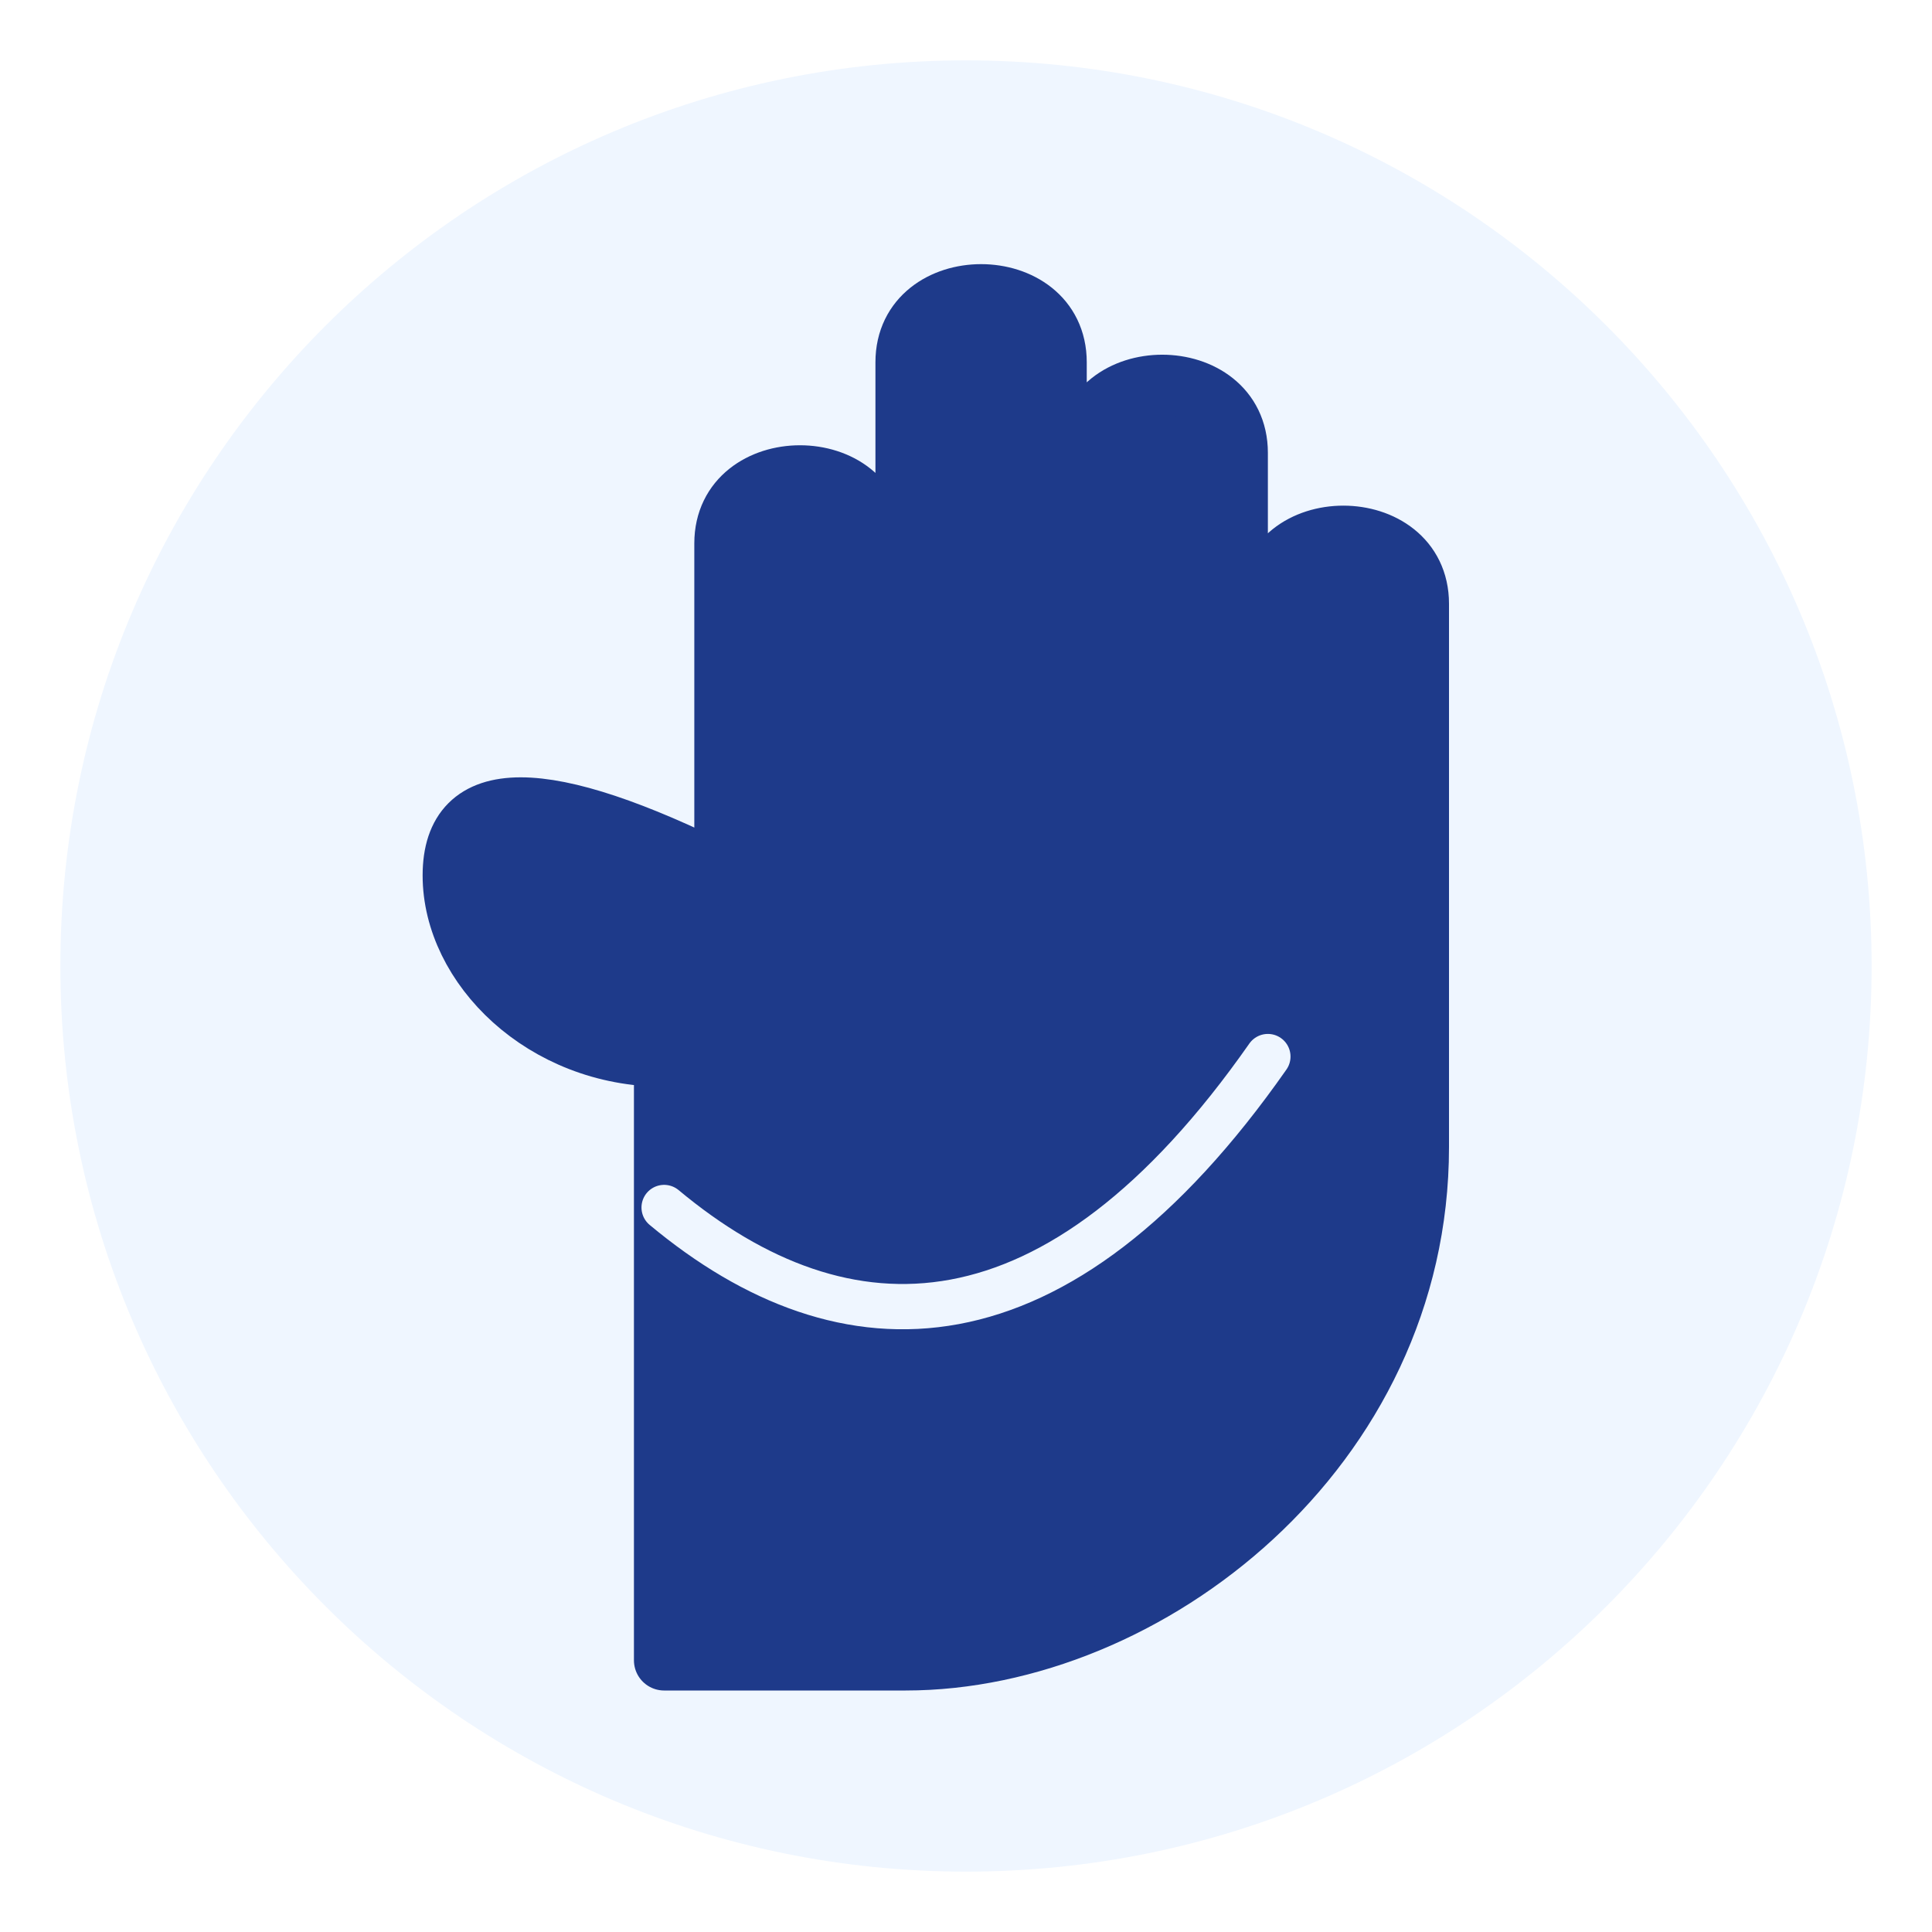
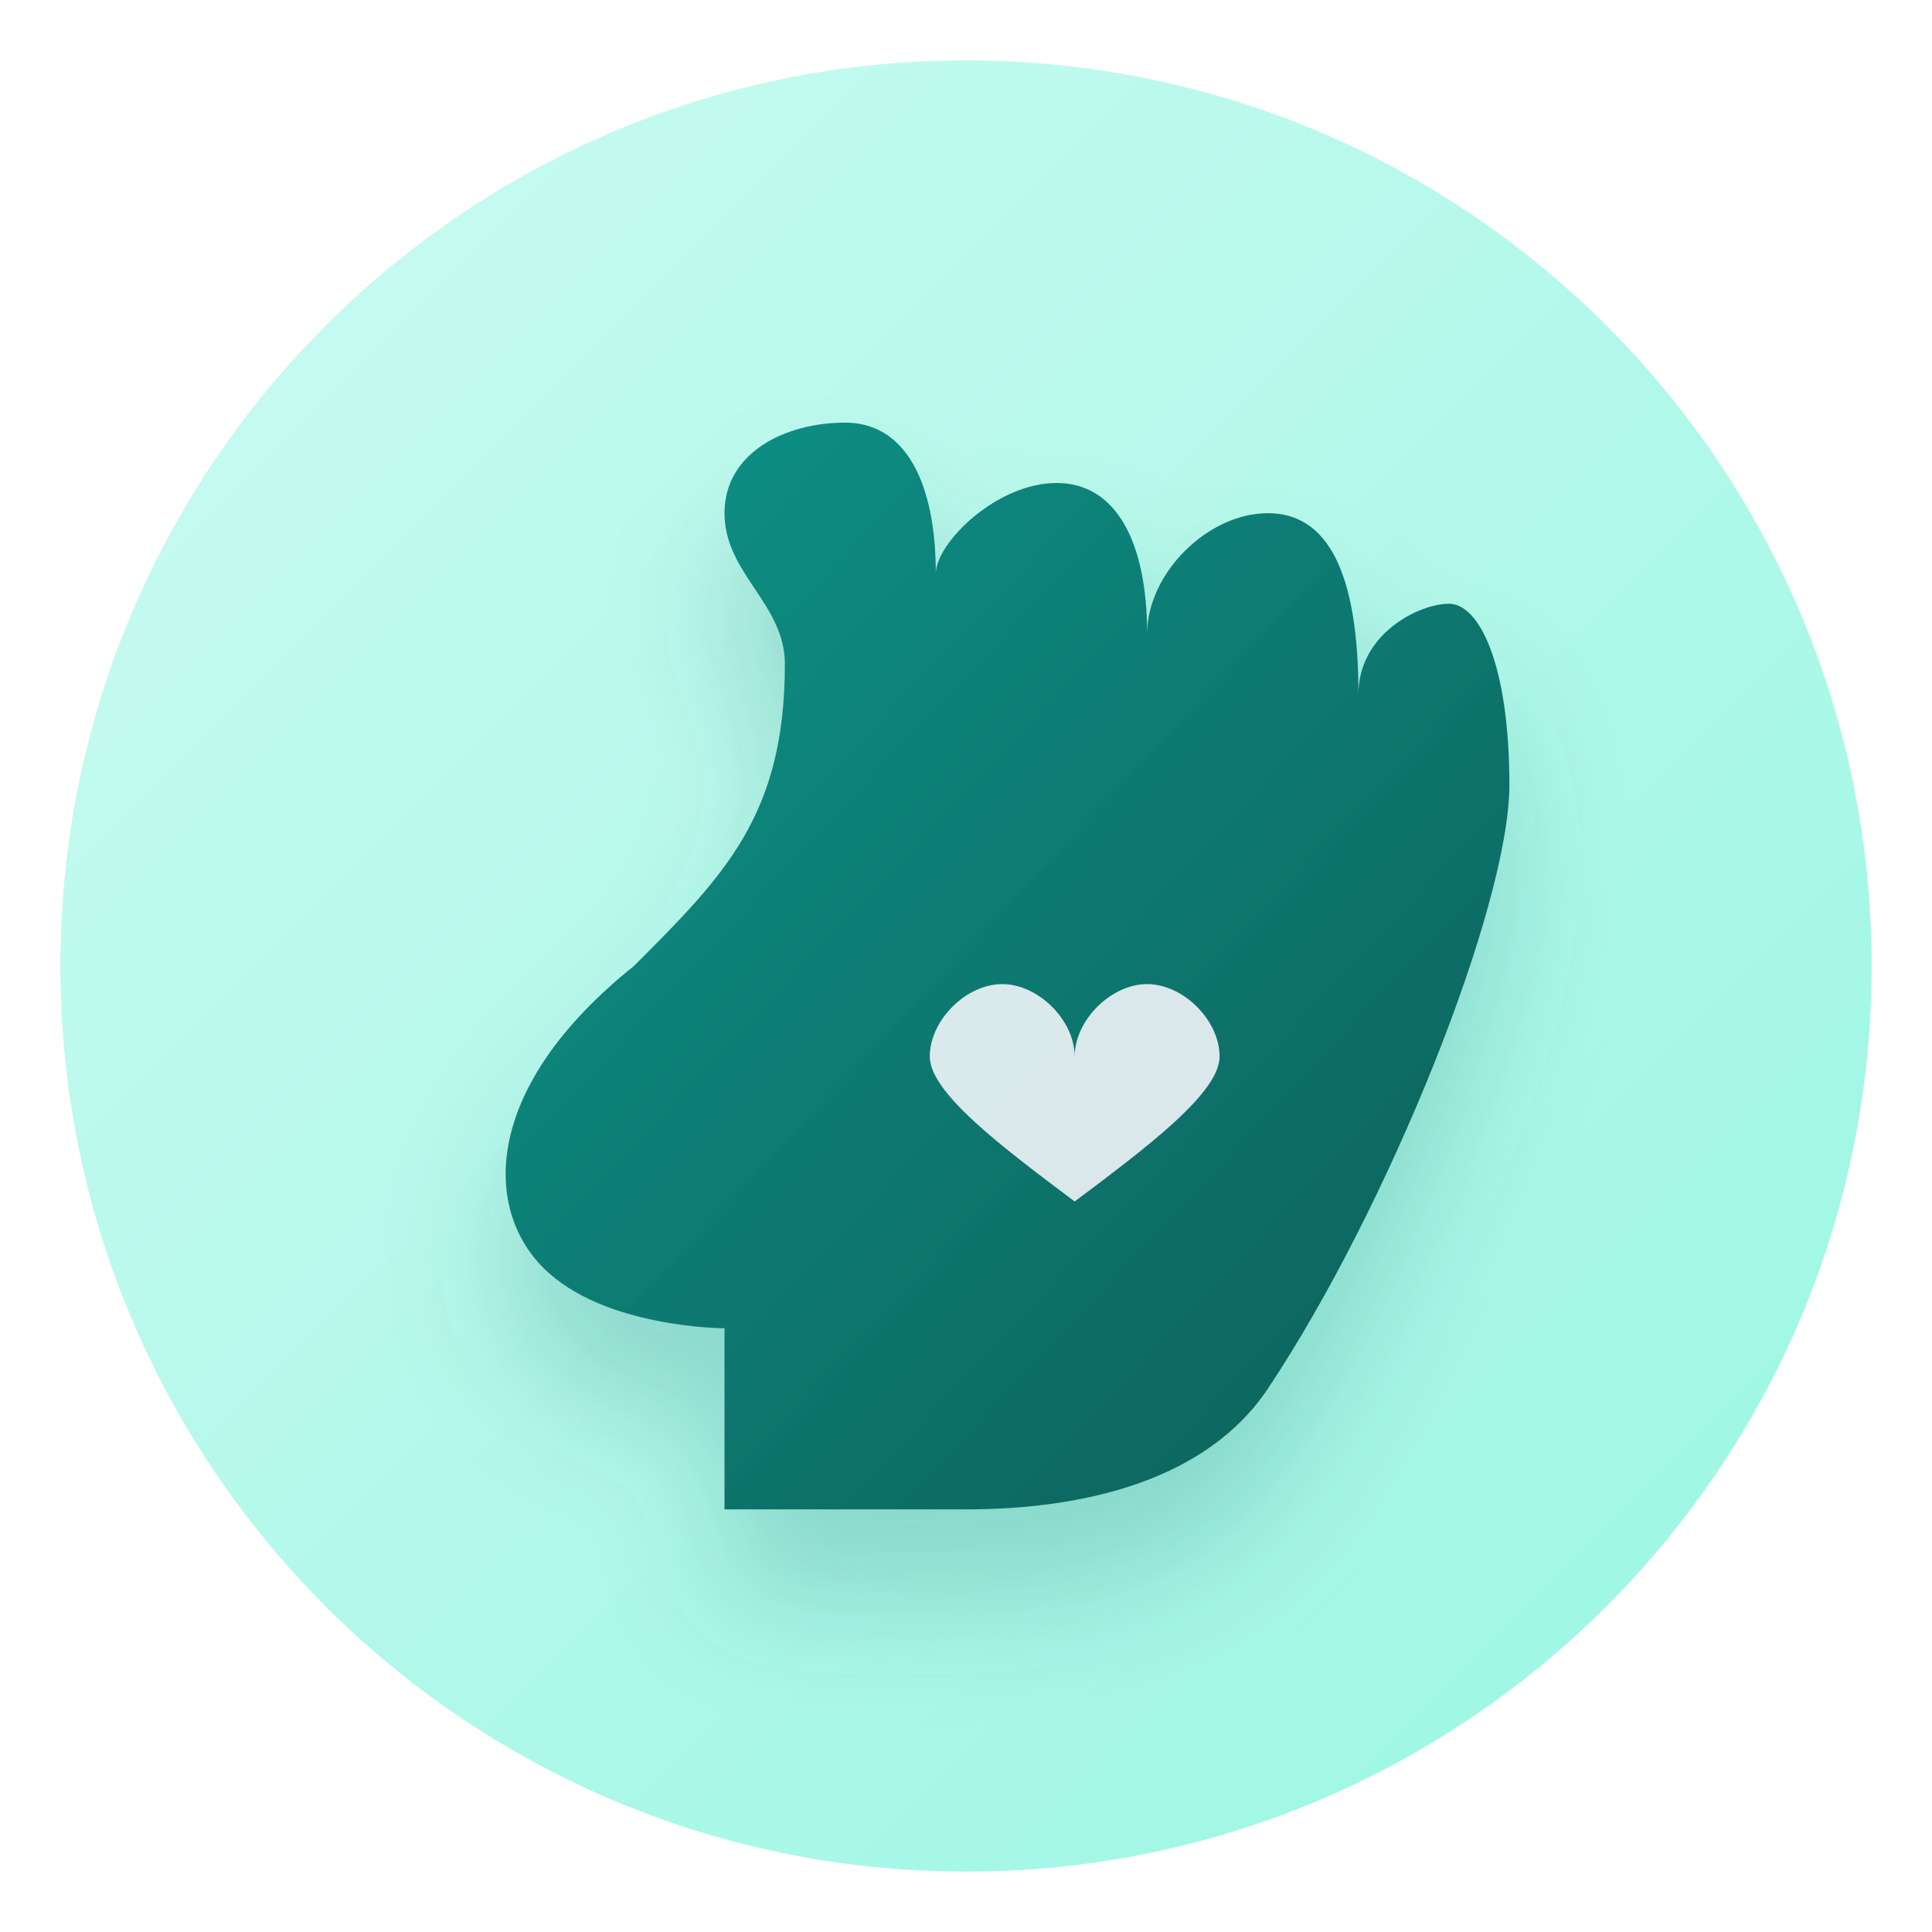
<svg xmlns="http://www.w3.org/2000/svg" viewBox="0 0 64 64" width="100%" height="100%">
-   <circle cx="32" cy="32" r="30" fill="#EFF6FF" />
-   <path d="M22,55 L22,35 C18,35 15,32 15,29 C15,26 18,26 24,29 L24,18 C24,15 29,15 29,18 L29,26 L30,26 L30,12 C30,9 35,9 35,12 L35,26 L36,26 L36,15 C36,12 41,12 41,15 L41,26 L42,26 L42,20 C42,17 47,17 47,20 L47,38 C47,48 38,55 30,55 Z" fill="#1E3A8A" stroke="#1E3A8A" stroke-width="2" stroke-linejoin="round" />
-   <path d="M22,40 C28,45 35,45 42,35" fill="none" stroke="#EFF6FF" stroke-width="1.5" stroke-linecap="round" />
+   <defs>
+     <linearGradient id="bgGrad" x1="0%" y1="0%" x2="100%" y2="100%">
+       <stop offset="0%" stop-color="#CCFBF1" />
+       <stop offset="100%" stop-color="#99F6E4" />
+     </linearGradient>
+     <linearGradient id="bodyGrad" x1="0%" y1="0%" x2="100%" y2="100%">
+       <stop offset="0%" stop-color="#0D9488" />
+       <stop offset="100%" stop-color="#115E59" />
+     </linearGradient>
+   </defs>
+   <circle cx="32" cy="32" r="30" fill="url(#bgGrad)" />
+   <g transform="translate(32, 32)" filter="drop-shadow(0px 3px 2px rgba(17, 94, 89, 0.2))">
+     <path d="M -8,18               L -8,12               C -8,12 -12,12 -14,10               C -16,8 -16,4 -11,0               C -8,-3 -6,-5 -6,-10               C -6,-12 -8,-13 -8,-15               C -8,-17 -6,-18 -4,-18               C -2,-18 -1,-16 -1,-13              C -1,-14 1,-16 3,-16              C 5,-16 6,-14 6,-11              C 6,-13 8,-15 10,-15              C 12,-15 13,-13 13,-9              C 13,-11 15,-12 16,-12              C 17,-12 18,-10 18,-6              C 18,-2 14,8 10,14              C 8,17 4,18 0,18              Z" fill="url(#bodyGrad)" />
+     <path d="M 3,1 C 3,-1 1,-3 -1,-3 C -3,-3 -5,-1 -5,1 C -5,3 -1,6 3,9 C 7,6 11,3 11,1 C 11,-1 9,-3 7,-3 C 5,-3 3,-1 3,1 Z" fill="#F1F5F9" opacity="0.9" transform="scale(0.6) translate(3, 4)" />
+   </g>
</svg>
